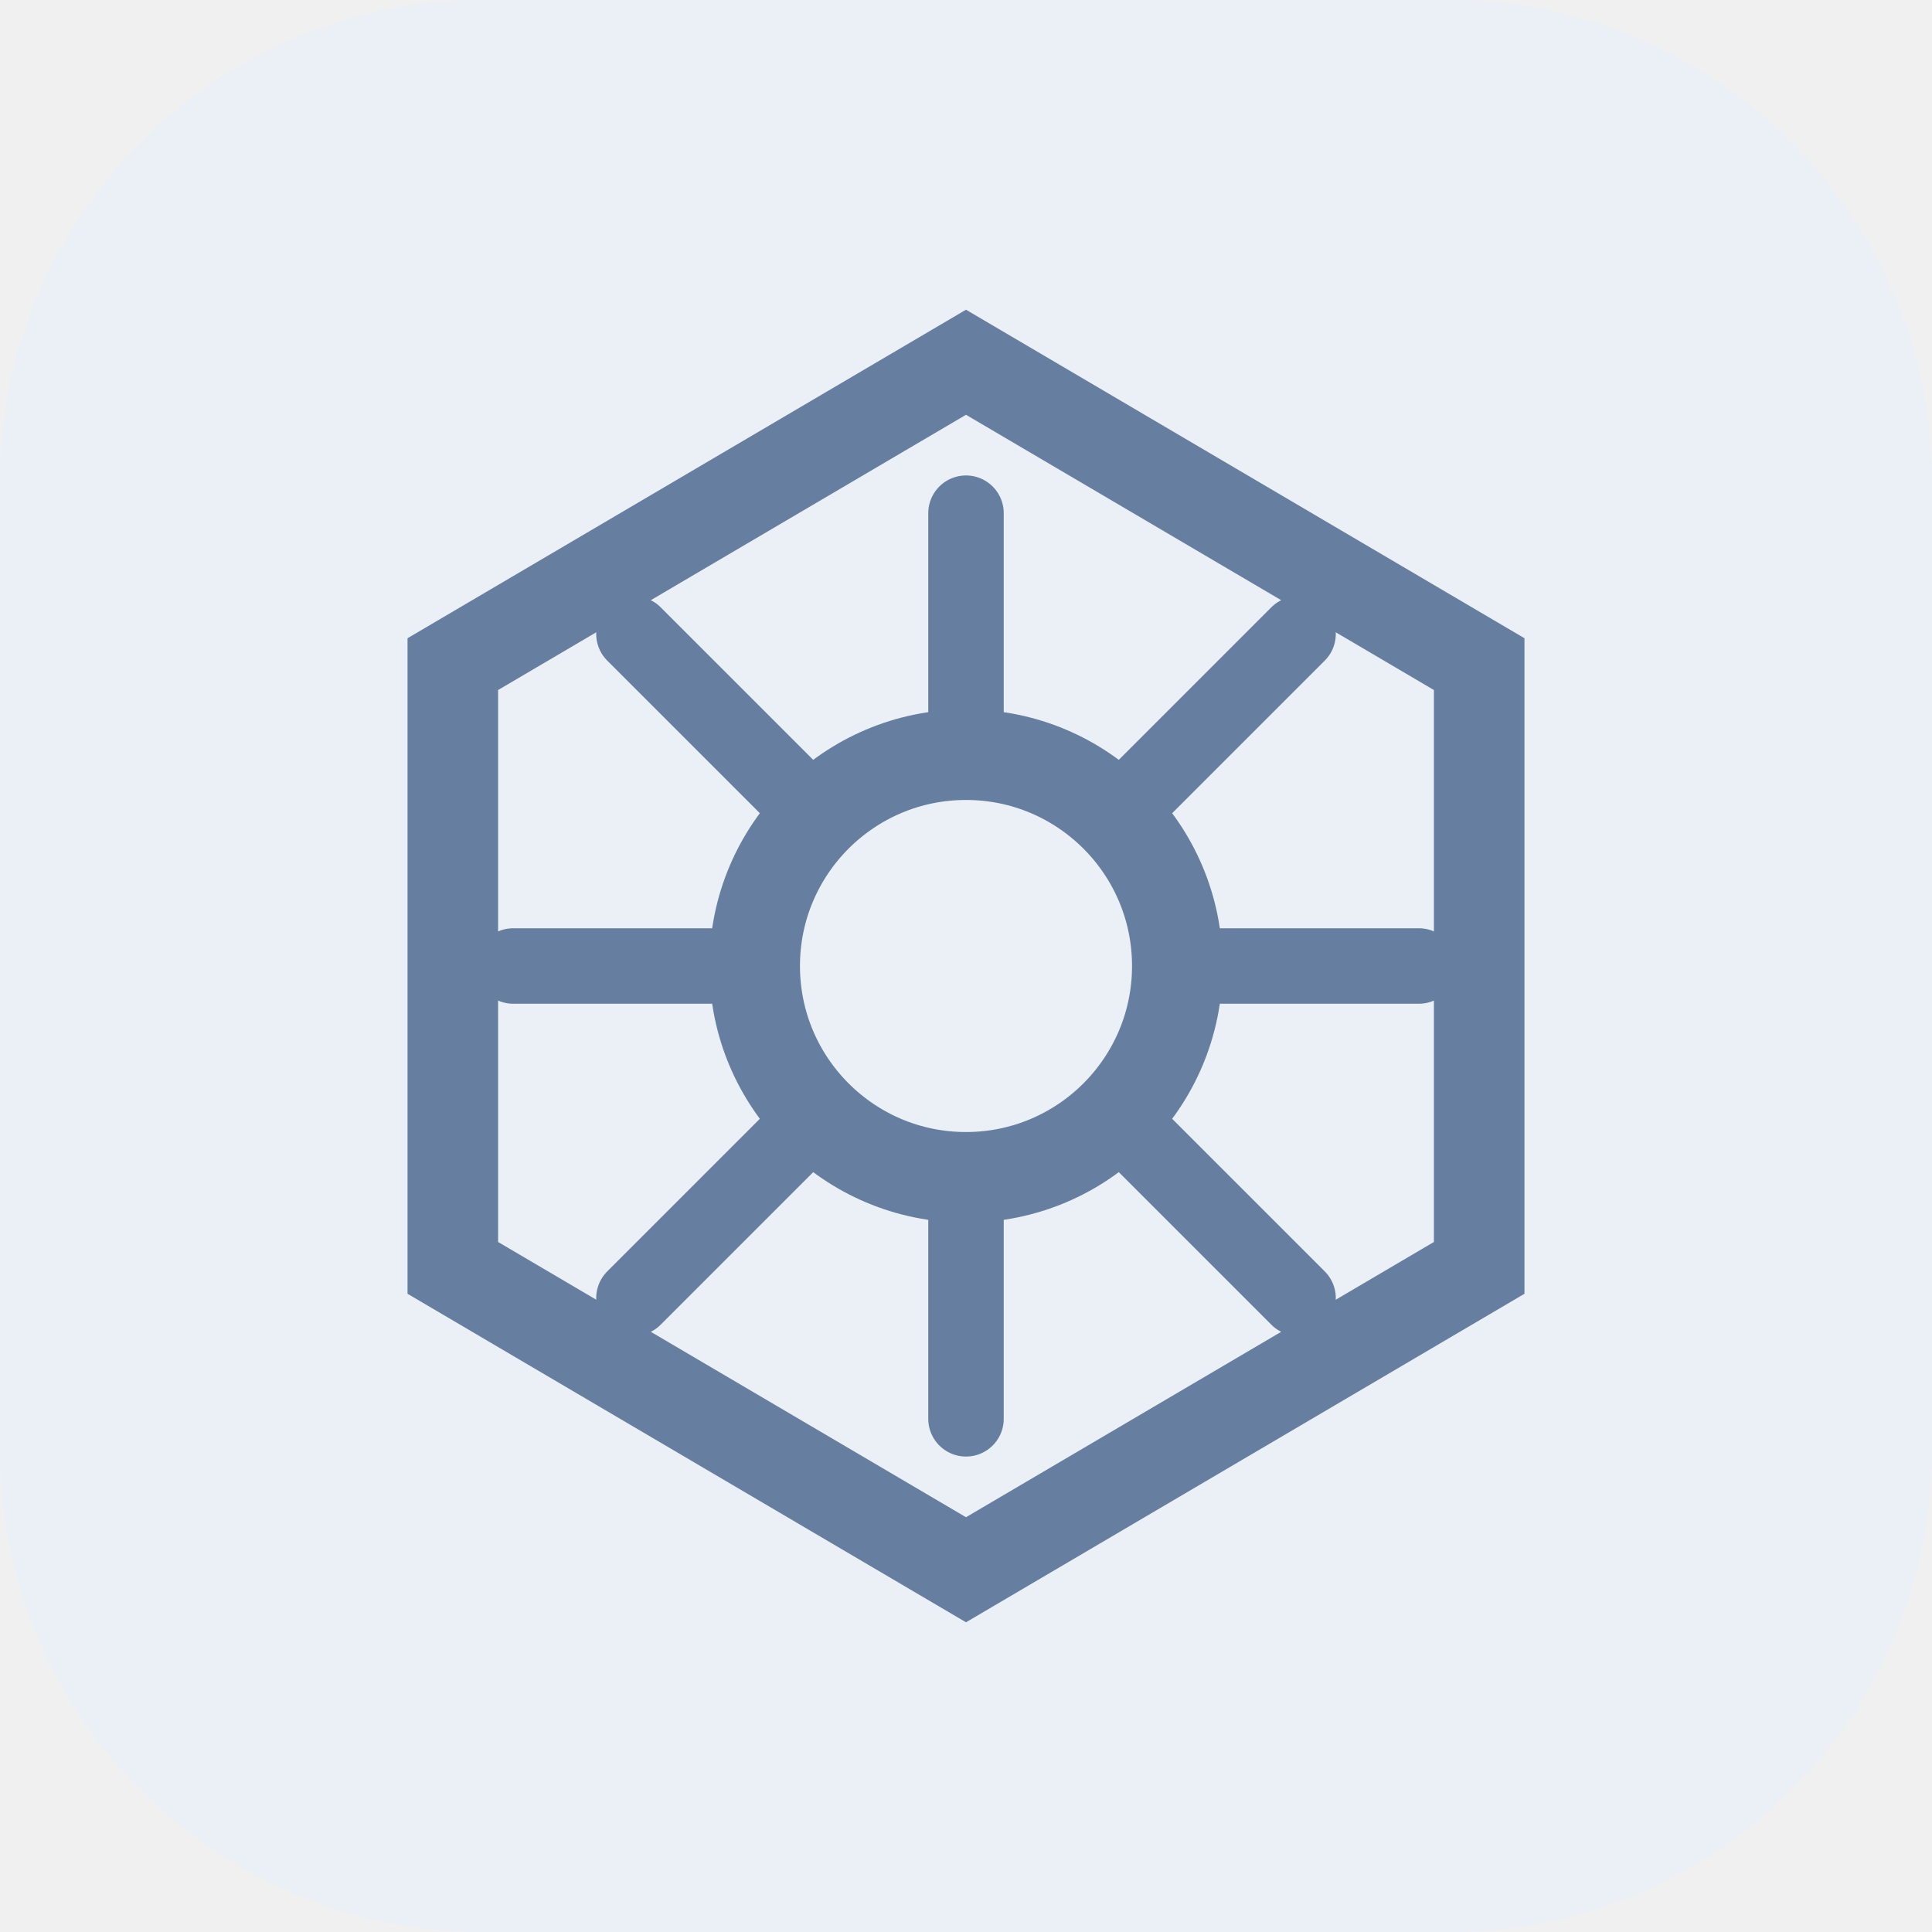
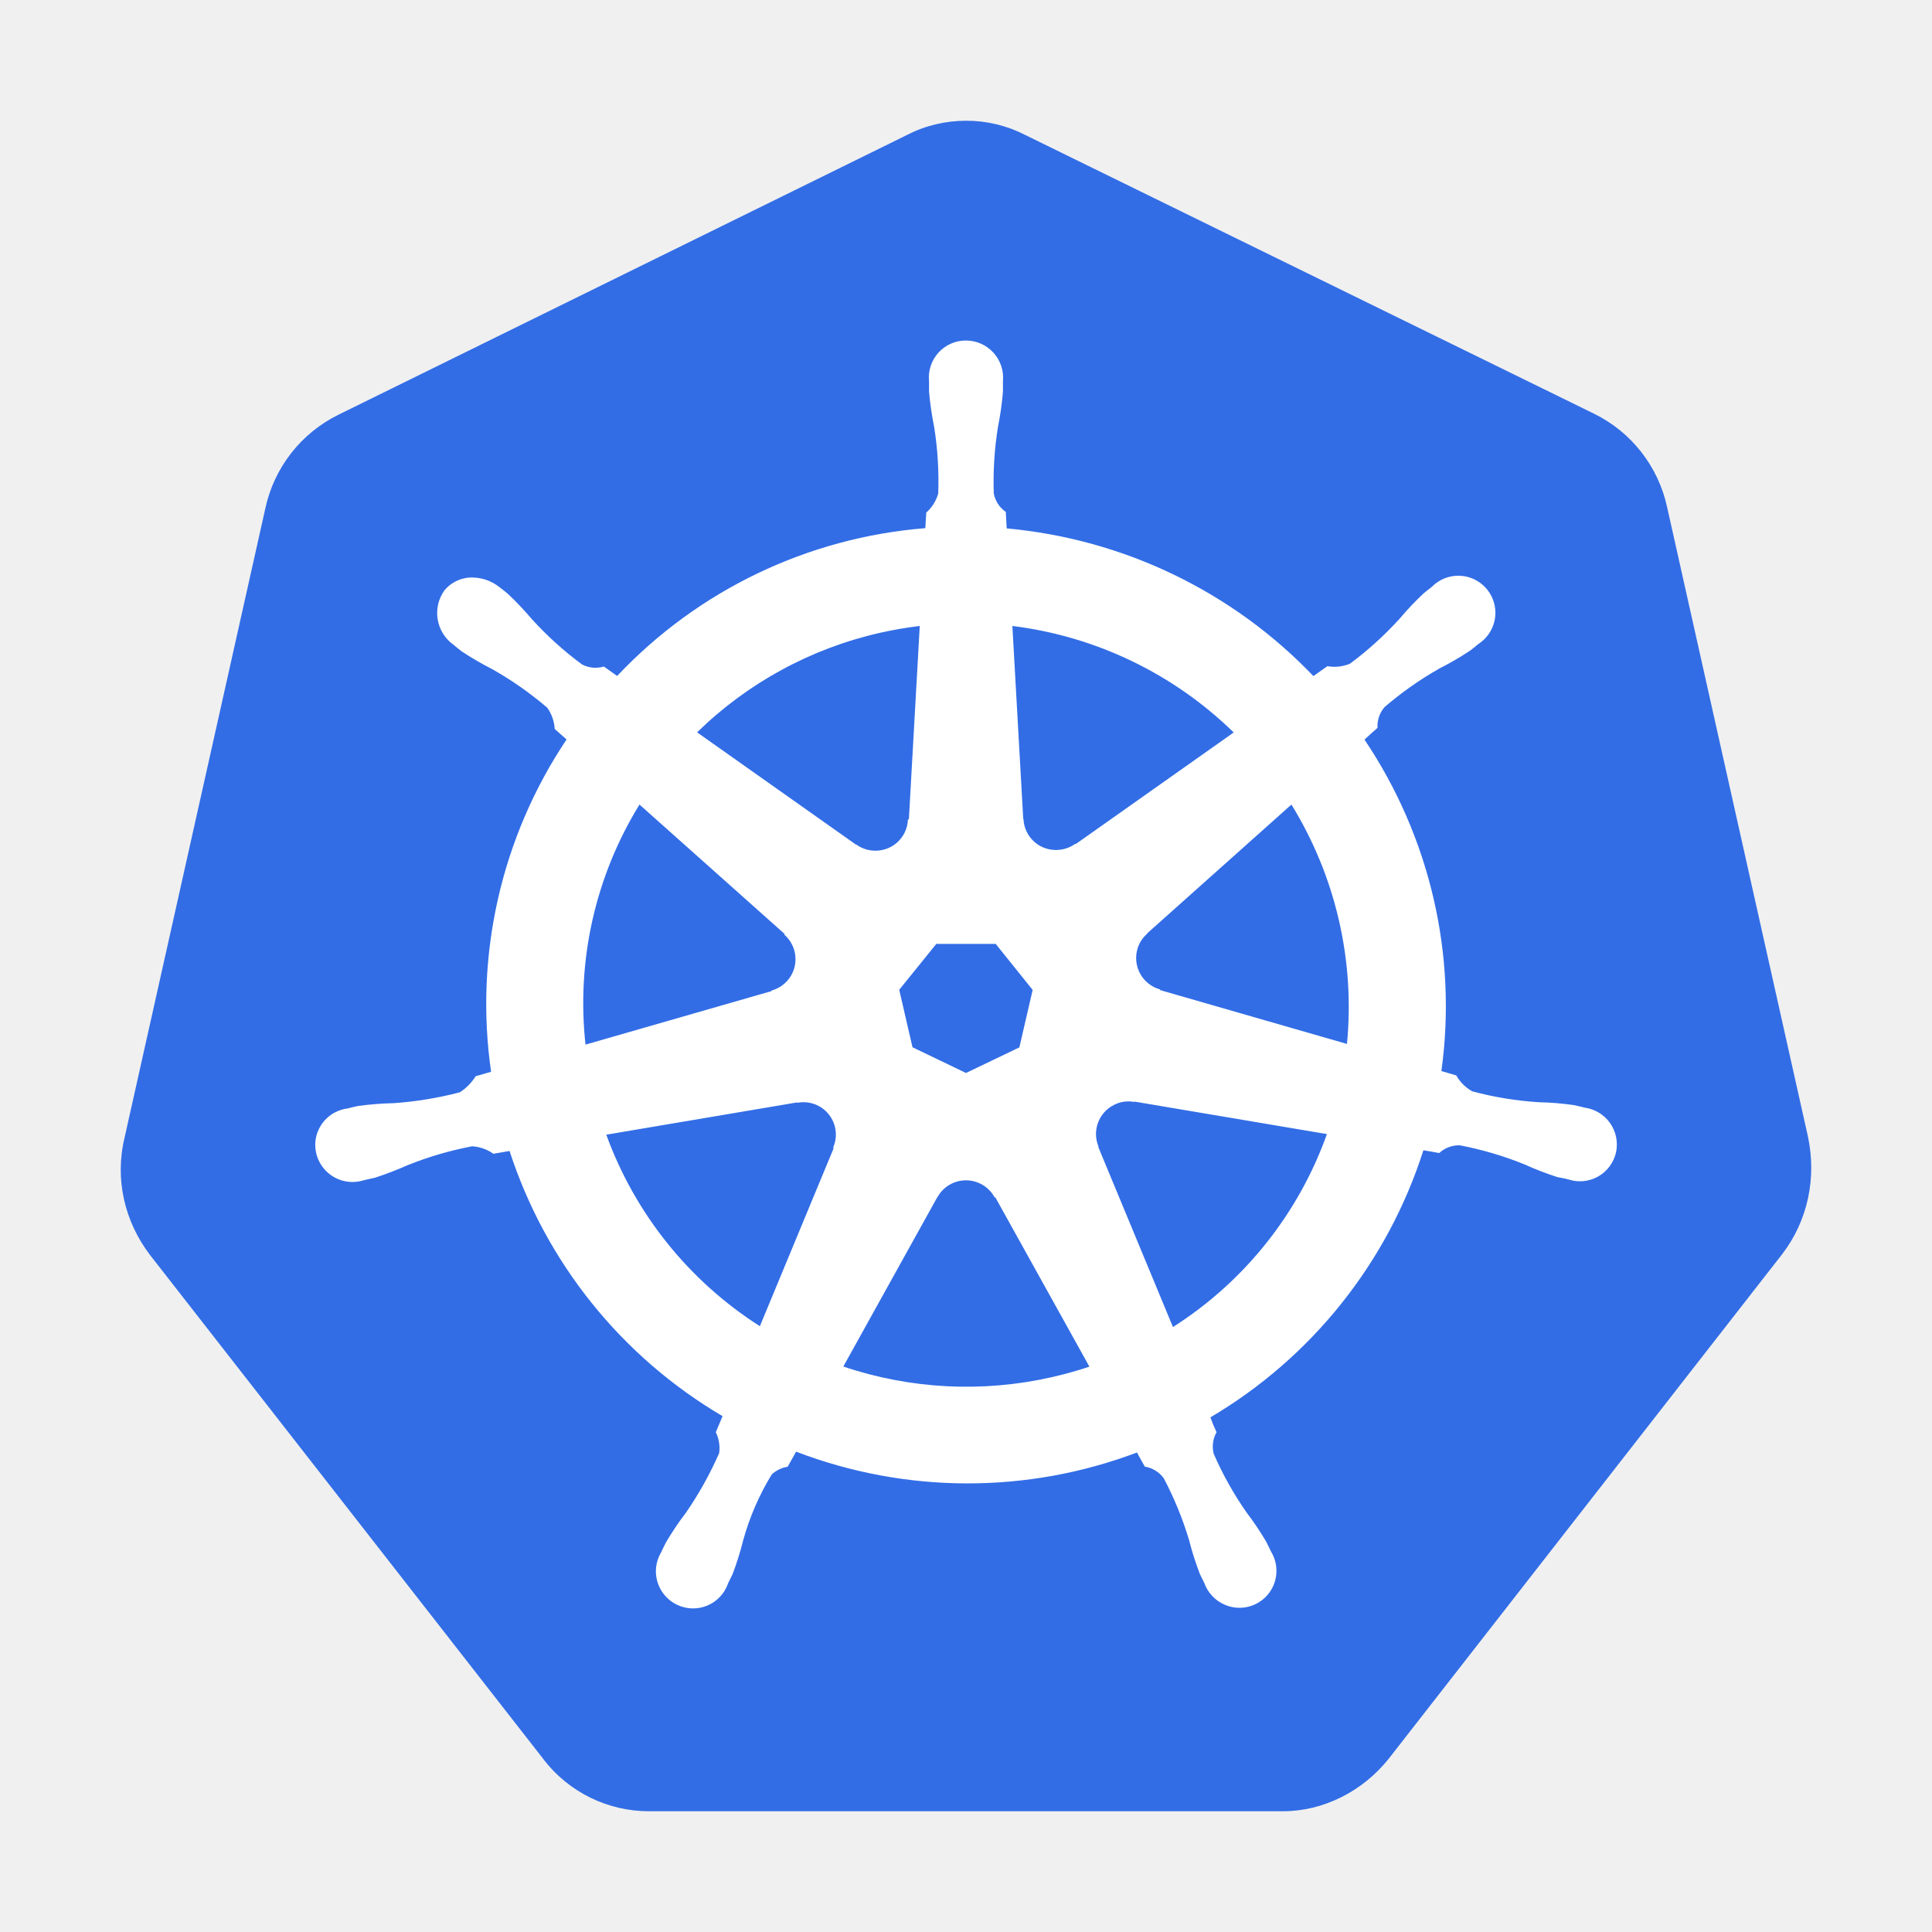
- <svg xmlns="http://www.w3.org/2000/svg" viewBox="0 0 64 64" role="img" aria-label="Kubernetes">
-   <rect width="64" height="64" rx="16" fill="#EAF0F5" />
-   <path d="M32 12 49 22v20L32 52 15 42V22Z" fill="none" stroke="#667FA0" stroke-width="3" />
-   <circle cx="32" cy="32" r="7" fill="none" stroke="#667FA0" stroke-width="3" />
-   <path d="M32 25V17M32 39v8M25 32h-8M39 32h8M27 27l-6-6M37 27l6-6M27 37l-6 6M37 37l6 6" stroke="#667FA0" stroke-width="2.5" stroke-linecap="round" />
+ <svg xmlns="http://www.w3.org/2000/svg" width="800px" height="800px" viewBox="0 0 16 16" fill="none">
+   <path fill="#326DE6" d="M4.5 14.569c.214.278.539.431.874.431h5.251c.335 0 .66-.165.875-.434l3.258-4.178c.214-.278.288-.633.214-.978l-1.165-5.207a1.128 1.128 0 00-.606-.777l-4.714-2.31A1.062 1.062 0 008.002 1c-.168 0-.335.038-.485.115l-4.715 2.32a1.129 1.129 0 00-.605.777L1.032 9.42c-.084.345 0 .7.214.978L4.5 14.568z" />
+   <path fill="#ffffff" fill-rule="evenodd" d="M12.741 9.128c.098.002.196.01.293.024l.058.013.031.008a.308.308 0 01.26.371.306.306 0 01-.396.223h-.004l-.003-.001-.003-.002a1.58 1.58 0 00-.03-.006l-.05-.01a2.55 2.55 0 01-.274-.106 2.867 2.867 0 00-.533-.157.242.242 0 00-.171.064 4.656 4.656 0 00-.131-.023 3.971 3.971 0 01-1.764 2.212c.015.042.032.083.051.123a.239.239 0 00-.023.18c.074.17.165.332.271.484.06.078.114.16.164.244l.028.057.012.025a.306.306 0 01-.381.44.308.308 0 01-.172-.18l-.01-.02a1.57 1.57 0 01-.028-.058 2.546 2.546 0 01-.089-.28 2.837 2.837 0 00-.21-.512.242.242 0 00-.156-.095l-.03-.053-.035-.064a3.97 3.97 0 01-2.823-.007l-.07.125a.25.25 0 00-.132.064 2.13 2.13 0 00-.237.548 2.518 2.518 0 01-.088.28 1.196 1.196 0 01-.025.05l-.013.027v.001a.306.306 0 01-.421.173.308.308 0 01-.173-.314.306.306 0 01.041-.12l.014-.03.026-.052c.05-.085.104-.166.164-.244.108-.156.2-.322.277-.496a.302.302 0 00-.028-.173l.056-.133A3.972 3.972 0 014.22 9.532l-.134.023a.34.34 0 00-.176-.062 2.871 2.871 0 00-.533.156c-.09.04-.181.075-.274.105a1.017 1.017 0 01-.05.011l-.03.007H3.02l-.002.002h-.005a.308.308 0 01-.397-.349.306.306 0 01.261-.245l.005-.001h.002l.006-.002c.024-.006.054-.014.076-.018.097-.013.195-.021.293-.023.186-.013.37-.043.549-.09a.422.422 0 00.131-.133l.128-.037a3.938 3.938 0 01.625-2.752l-.098-.087a.338.338 0 00-.062-.176 2.854 2.854 0 00-.455-.319 2.557 2.557 0 01-.254-.148l-.048-.038-.015-.013-.004-.003a.323.323 0 01-.076-.45.295.295 0 01.244-.107.365.365 0 01.213.08l.022.017c.016.013.034.026.046.037.072.067.139.139.202.213.125.137.263.262.412.372.056.03.121.036.182.018l.11.078a3.938 3.938 0 012.552-1.224l.008-.129a.332.332 0 00.099-.158 2.844 2.844 0 00-.034-.553 2.56 2.56 0 01-.042-.29v-.082-.005A.306.306 0 018 2.82a.308.308 0 01.306.337v.087a2.529 2.529 0 01-.041.29 2.85 2.85 0 00-.035.553.242.242 0 00.1.153v.007l.007.129c.967.088 1.87.522 2.54 1.223l.116-.082a.34.34 0 00.186-.02c.149-.11.287-.236.412-.373.063-.075.13-.146.202-.213l.051-.04.017-.014a.307.307 0 11.381.477l-.024.02c-.015.012-.03.025-.043.034a2.537 2.537 0 01-.254.148 2.87 2.87 0 00-.455.32.241.241 0 00-.058.172l-.05.044-.058.053c.542.806.77 1.783.637 2.745l.123.036c.031.055.077.101.133.132.179.048.363.078.548.09zM7.291 5.24c.107-.024.216-.043.326-.056l-.09 1.6-.008.004a.268.268 0 01-.293.256.27.27 0 01-.135-.05l-.002.001-1.316-.93c.419-.41.945-.696 1.518-.825zm1.618 1.75l1.308-.924a3.182 3.182 0 00-1.833-.882l.09 1.598h.002a.268.268 0 00.294.256.27.27 0 00.135-.05l.004.002zm2.248 1.656L9.609 8.2l-.002-.006a.27.27 0 01-.185-.343.27.27 0 01.08-.12L9.5 7.73l1.195-1.067c.366.594.527 1.29.46 1.983zM9.096 9.5l.618 1.49a3.148 3.148 0 001.275-1.598l-1.593-.269-.002.003a.26.26 0 00-.166.023.27.27 0 00-.13.348l-.002.003zm-.385 1.905c-.573.13-1.17.1-1.727-.088l.777-1.4h.001a.27.27 0 01.475-.001h.006l.779 1.402a3.286 3.286 0 01-.311.087zm-2.418-.422l.611-1.474-.004-.006a.268.268 0 00-.297-.37L6.6 9.13l-1.579.267a3.16 3.16 0 001.272 1.586zm-.997-4.32l1.201 1.071-.001.007a.269.269 0 01-.106.462l-.001.005-1.54.443a3.134 3.134 0 01.447-1.988zm2.95 1.154h-.492l-.307.38.11.476.443.213.442-.212.11-.476-.306-.381z" clip-rule="evenodd" />
</svg>
